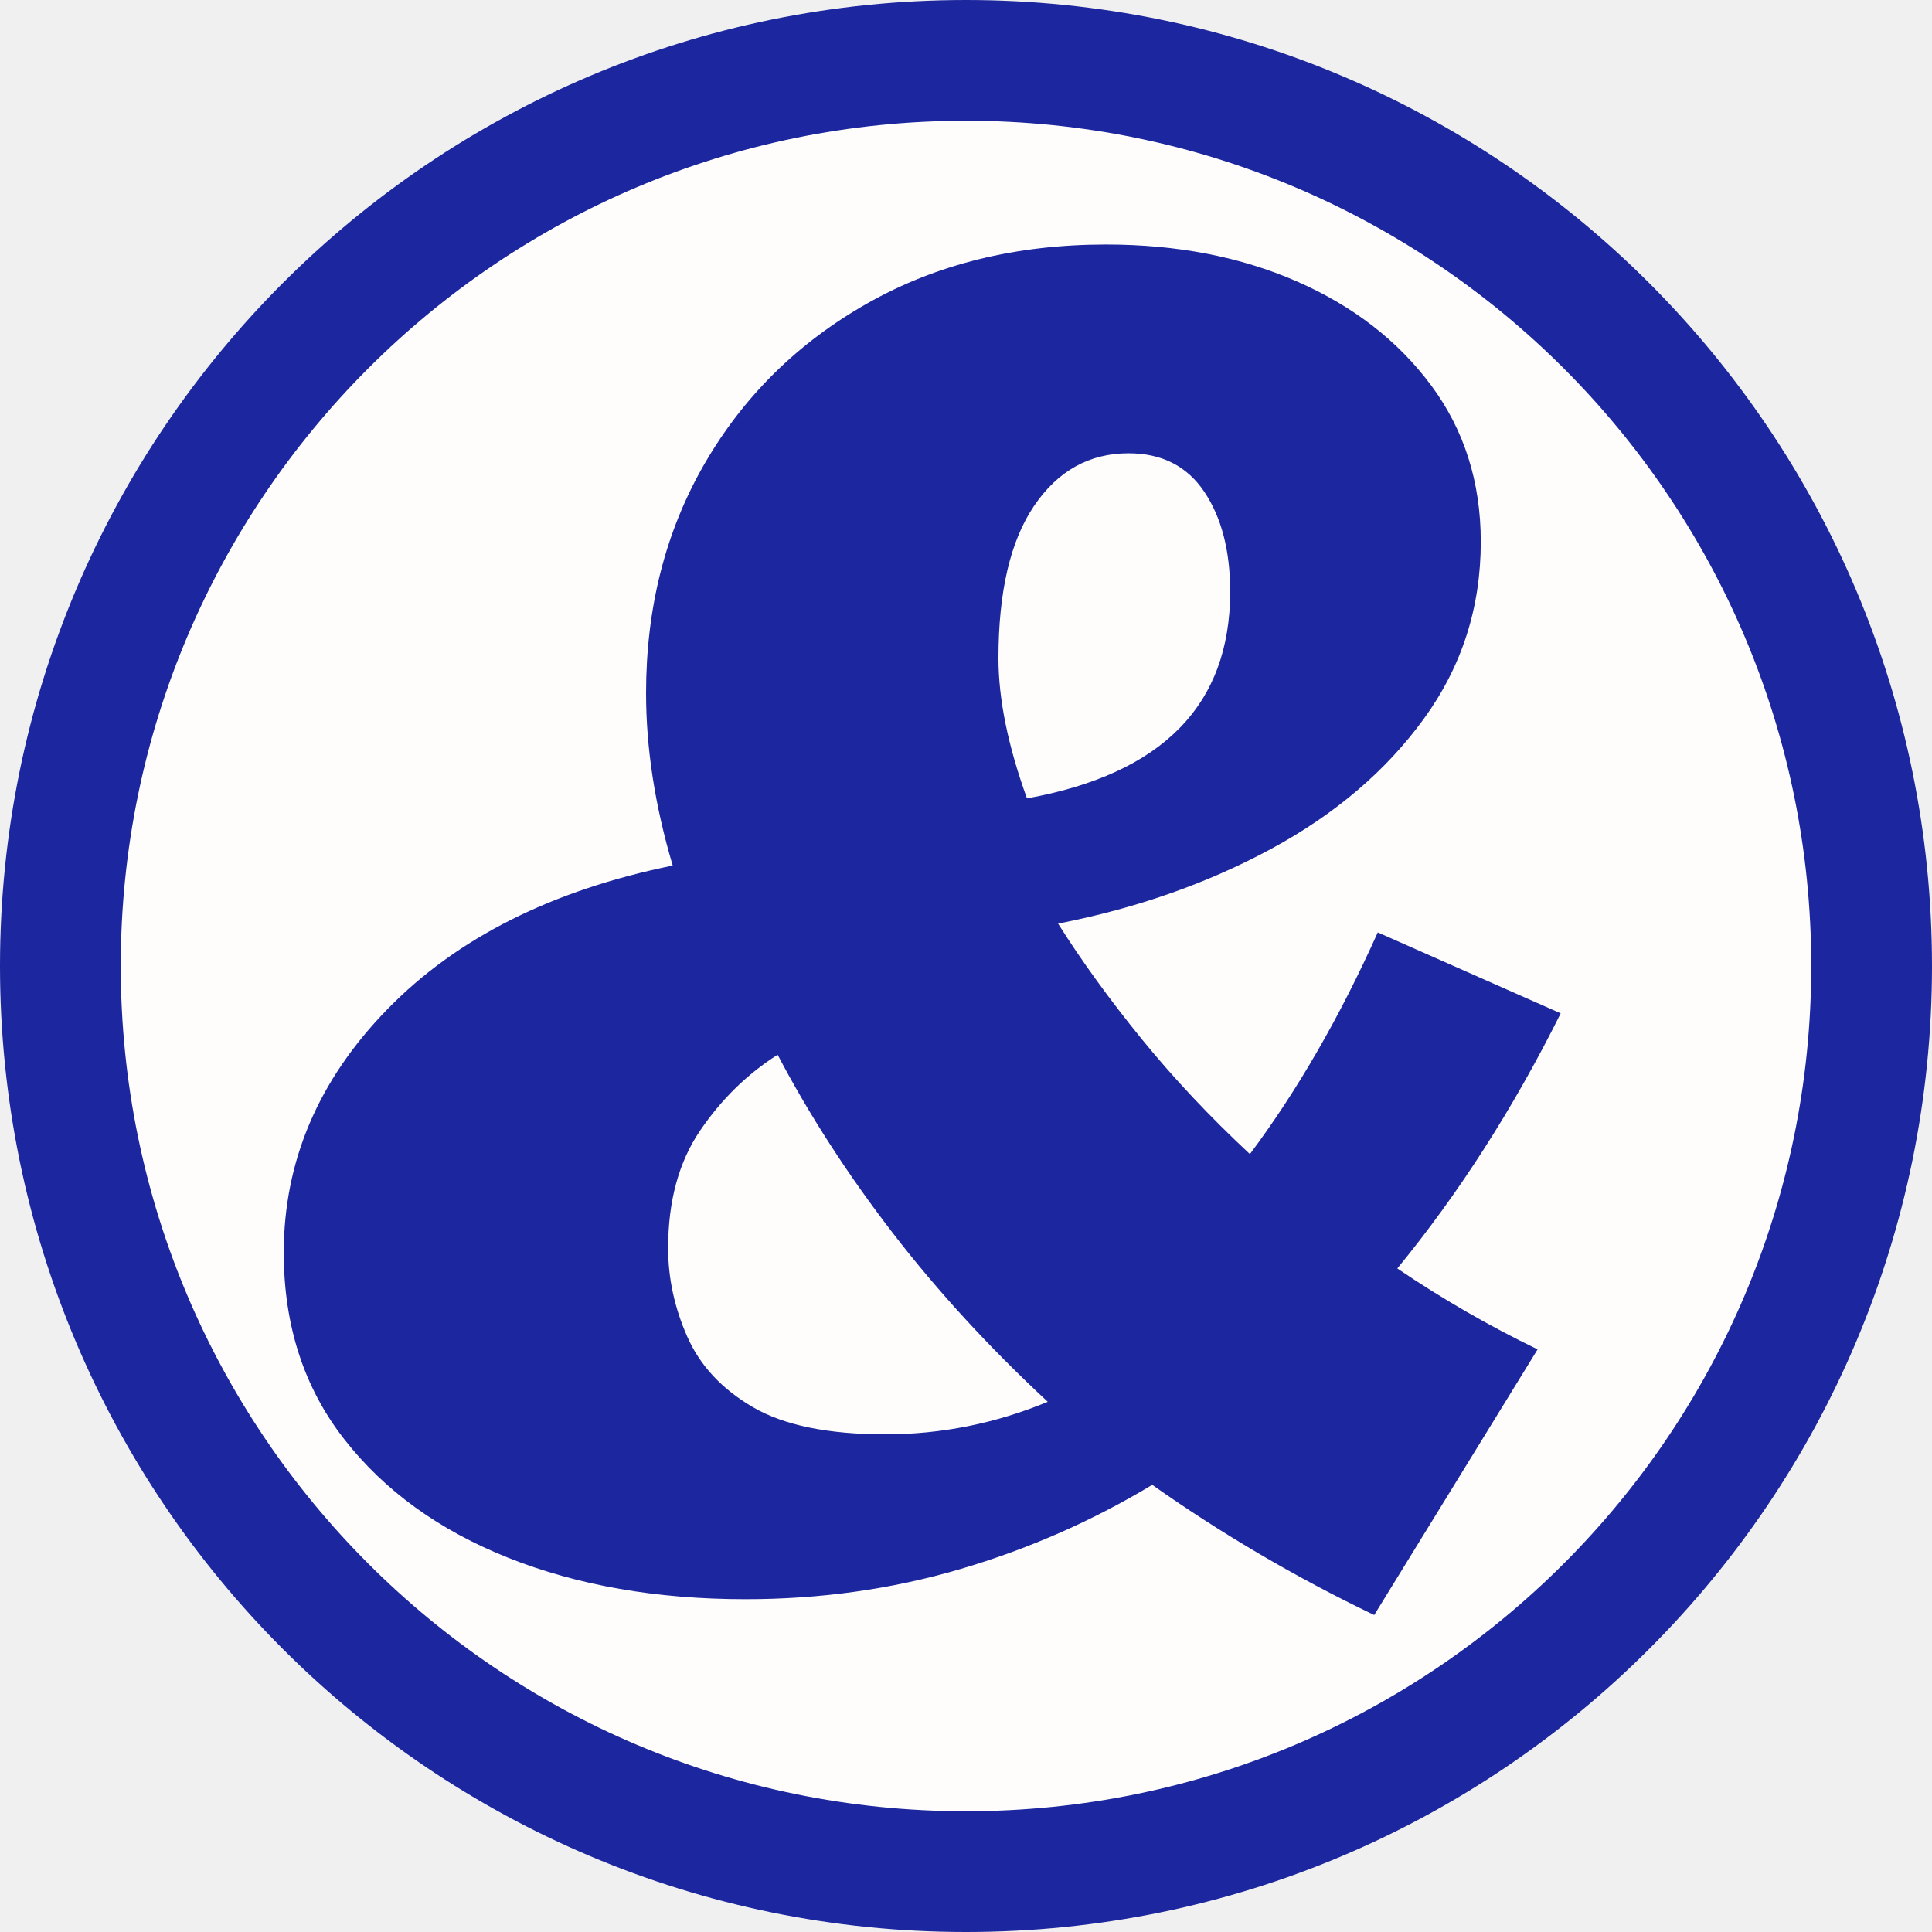
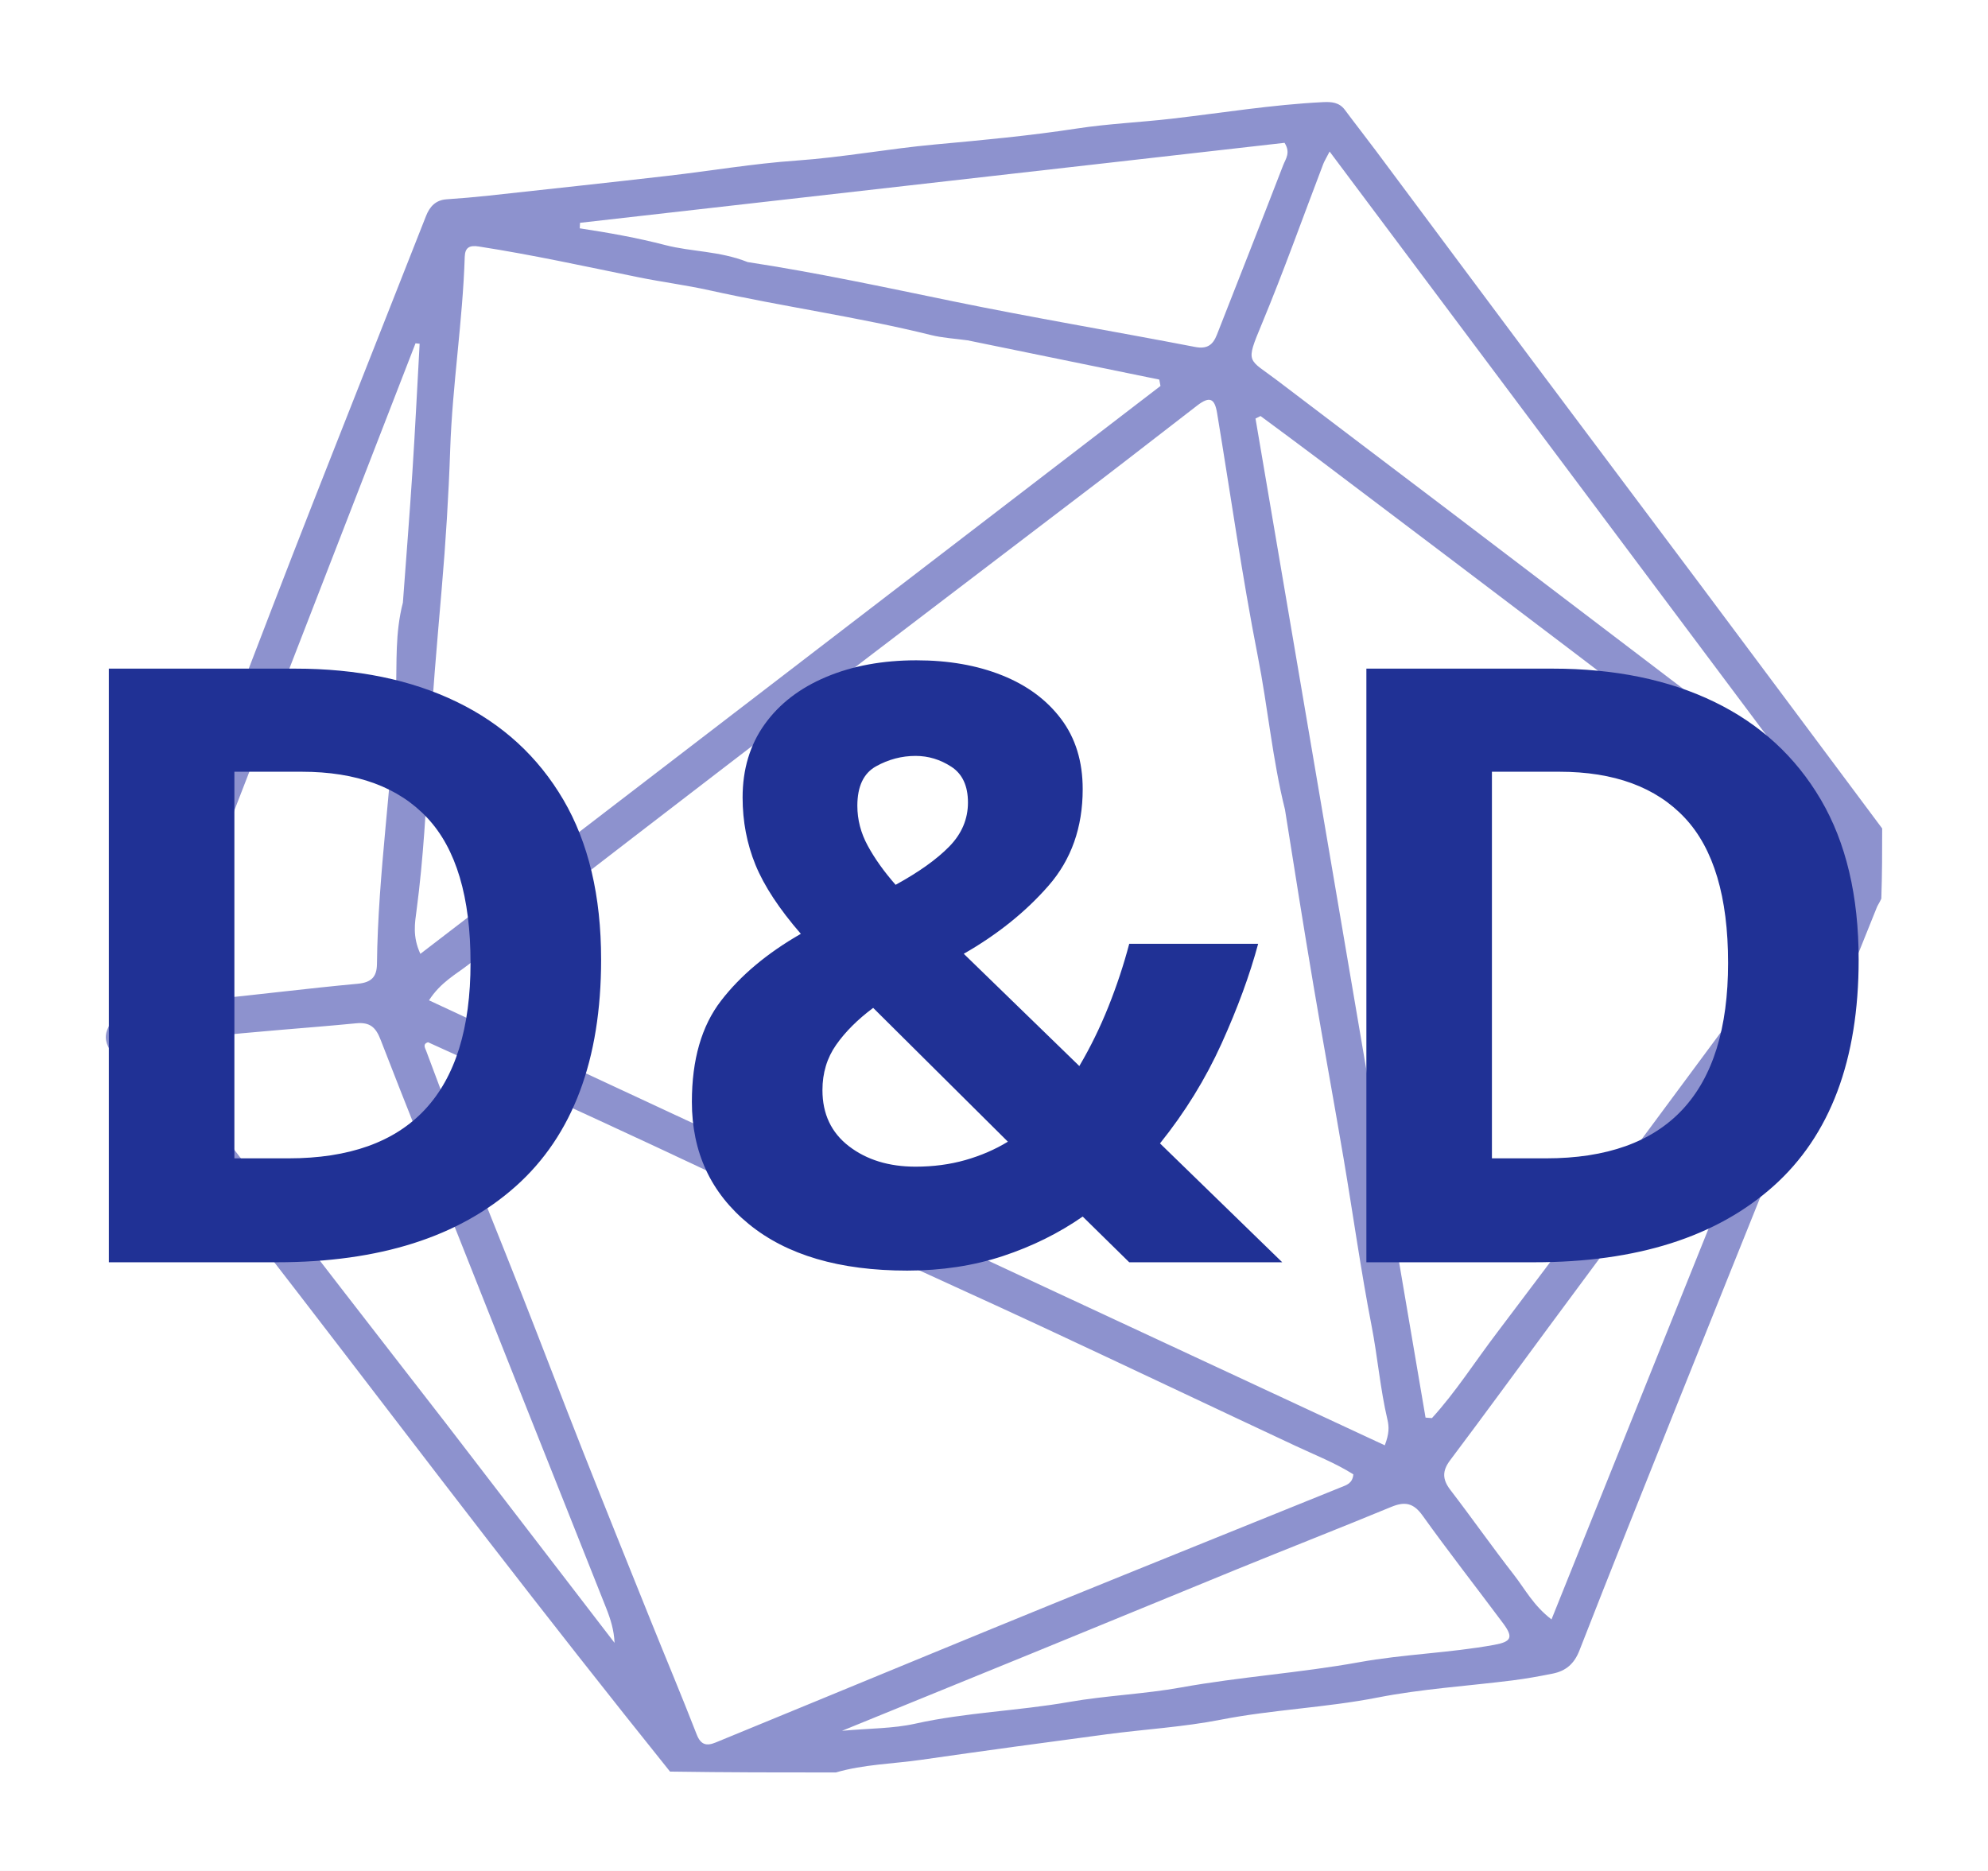
- <svg xmlns="http://www.w3.org/2000/svg" width="640px" height="640px" viewBox="0 0 640 640" version="1.1">
-   <g id="Artboard-Copy-3" stroke="none" stroke-width="1" fill="none" fill-rule="evenodd">
-     <circle id="Oval" stroke="#1C269E" stroke-width="40" fill="#FEFDFC" cx="320" cy="320" r="300" />
-     <path d="M455.227,535 L509.352,446.997 C493.271,439.227 477.779,430.291 462.875,420.189 C483.27,395.323 501.312,367.154 517,335.683 L517,335.683 L456.403,308.874 C443.853,336.849 429.733,361.326 414.045,382.307 C400.709,369.874 388.747,357.149 378.157,344.134 C367.567,331.118 358.35,318.393 350.506,305.96 C376.392,300.909 399.925,292.653 421.104,281.191 C442.284,269.73 459.149,255.354 471.7,238.064 C484.25,220.774 490.526,201.251 490.526,179.493 C490.526,159.678 485.035,142.388 474.053,127.624 C463.071,112.86 448.265,101.398 429.635,93.239 C411.005,85.08 389.924,81 366.391,81 C336.583,81 310.207,87.508 287.262,100.524 C264.318,113.54 246.374,131.218 233.431,153.558 C220.488,175.899 214.017,201.251 214.017,229.614 C214.017,247.875 216.958,266.913 222.841,286.728 C182.836,294.887 151.361,310.72 128.417,334.226 C105.472,357.732 94,384.638 94,414.944 C94,439.033 100.668,459.625 114.003,476.72 C127.338,493.816 145.478,506.929 168.422,516.059 C191.366,525.19 217.547,529.755 246.962,529.755 C271.672,529.755 295.303,526.452 317.855,519.847 C340.407,513.242 361.684,503.917 381.687,491.873 C404.828,508.191 429.341,522.567 455.227,535 L455.227,535 Z M340.196,264.475 C333.898,247.066 330.749,231.592 330.749,218.052 C330.749,196.001 334.685,179.173 342.558,167.567 C350.431,155.961 360.863,150.158 373.853,150.158 C384.875,150.158 393.24,154.414 398.948,162.925 C404.656,171.435 407.51,182.461 407.51,196.001 C407.51,233.526 385.072,256.351 340.196,264.475 Z M293.272,475.144 C274.328,475.144 259.716,472.15 249.438,466.162 C239.16,460.174 231.905,452.389 227.673,442.809 C223.44,433.228 221.324,423.447 221.324,413.467 C221.324,397.899 224.851,384.925 231.905,374.545 C238.958,364.166 247.524,355.783 257.6,349.396 C268.08,369.356 280.777,389.016 295.69,408.378 C310.604,427.739 327.734,446.401 347.081,464.365 C329.749,471.551 311.813,475.144 293.272,475.144 Z" id="D&amp;D-Copy" fill="#1C269E" fill-rule="nonzero" />
+ <svg xmlns="http://www.w3.org/2000/svg" width="526px" height="495px" viewBox="0 0 526 495" version="1.1">
+   <g id="Artboard-Copy-12" stroke="none" stroke-width="1" fill="none" fill-rule="evenodd">
+     <rect fill="#FFFFFF" x="0" y="0" width="526" height="495" />
+     <g id="Bitmap" opacity="0.501" transform="translate(28, 27)" fill="#1C269E" fill-rule="nonzero">
+       <path d="M470,192.213 C470,198.18 470,204.147 469.776,210.784 C469.231,211.987 468.83,212.488 468.601,213.058 C460.508,233.162 452.432,253.273 444.353,273.383 C434.649,297.538 424.918,321.683 415.248,345.852 C406.732,367.136 398.214,388.419 389.877,409.773 C388.511,413.271 386.274,415.148 382.845,415.837 C379.33,416.543 375.791,417.181 372.235,417.631 C360.335,419.135 348.289,419.86 336.549,422.163 C322.768,424.867 308.736,425.349 294.964,428.046 C285.055,429.986 274.884,430.562 264.849,431.895 C248.484,434.071 232.125,436.295 215.784,438.646 C208.238,439.732 200.544,439.842 193.158,442 C178.749,442 164.339,442 149.28,441.767 C132.794,421.222 116.894,400.96 101.139,380.585 C84.328,358.846 67.686,336.975 50.911,315.208 C34.518,293.936 18.064,272.712 1.593,251.5 C-0.02,249.423 -0.511,247.266 0.599,244.958 C4.594,236.645 7.47,227.893 10.815,219.324 C16.43,204.941 22.13,190.591 27.708,176.194 C34.982,157.422 42.115,138.595 49.415,119.834 C56.709,101.087 64.132,82.39 71.502,63.674 C75.903,52.498 80.311,41.326 84.719,30.154 C85.706,27.652 87.273,25.929 90.186,25.733 C93.921,25.482 97.654,25.161 101.376,24.756 C117.176,23.038 132.977,21.329 148.766,19.514 C160.071,18.215 171.324,16.284 182.661,15.494 C194.974,14.636 207.085,12.356 219.35,11.233 C231.891,10.085 244.43,8.924 256.899,7.01 C265.208,5.735 273.654,5.376 282.016,4.41 C295.324,2.873 308.561,0.699 321.965,0.03 C324.236,-0.083 326.314,0.023 327.839,2.074 C330.539,5.704 333.34,9.26 336.045,12.886 C349.768,31.279 363.45,49.701 377.191,68.081 C392.331,88.333 407.539,108.534 422.681,128.785 C438.476,149.911 454.229,171.069 470,192.213 M311.992,187.224 C308.667,173.904 307.463,160.21 304.817,146.752 C300.615,125.373 297.591,103.763 294.021,82.259 C293.367,78.319 291.986,77.83 288.776,80.296 C280.111,86.952 271.509,93.689 262.825,100.319 C236.272,120.595 209.655,140.787 183.132,161.103 C154.009,183.41 124.925,205.767 95.938,228.249 C92.57,230.861 88.577,232.924 85.507,237.687 C169.961,277.009 254.038,316.156 338.396,355.433 C339.589,352.335 339.537,350.509 339.104,348.663 C337.181,340.47 336.506,332.071 334.902,323.81 C332.055,309.151 330.008,294.337 327.51,279.608 C324.912,264.294 322.109,249.016 319.52,233.701 C316.95,218.491 314.535,203.255 311.992,187.224 M85.262,248.784 C83.749,249.24 84.488,250.322 84.765,251.063 C87.382,258.072 89.993,265.085 92.744,272.042 C98.416,286.385 104.224,300.674 109.88,315.023 C115.373,328.956 120.688,342.958 126.189,356.887 C132.083,371.811 138.083,386.692 144.074,401.577 C148.148,411.699 152.38,421.759 156.333,431.928 C157.42,434.726 158.95,435.057 161.356,434.065 C169.575,430.68 177.796,427.3 186.017,423.918 C207.514,415.077 228.987,406.177 250.514,397.41 C275.935,387.057 301.404,376.824 326.844,366.519 C328.243,365.953 329.869,365.523 330.082,363.118 C325.338,360.121 319.988,358.023 314.797,355.593 C292.616,345.208 270.495,334.693 248.301,324.334 C232.754,317.078 217.089,310.072 201.54,302.817 C182.601,293.979 163.761,284.926 144.817,276.098 C125.164,266.941 105.438,257.941 85.262,248.784 M368.148,325.554 C375.189,316.197 382.273,306.873 389.261,297.477 C403.144,278.809 416.98,260.107 430.823,241.409 C439.931,229.107 448.929,216.723 458.174,204.525 C460.505,201.45 459.845,199.577 457.046,197.635 C454.352,195.766 451.689,193.845 449.08,191.858 C428.712,176.346 408.384,160.781 387.996,145.295 C365.858,128.482 343.675,111.728 321.497,94.968 C316.202,90.966 310.848,87.042 305.521,83.083 C305.078,83.304 304.636,83.525 304.193,83.746 C319.189,171.865 334.186,259.983 349.182,348.102 C349.746,348.145 350.31,348.188 350.874,348.231 C357.145,341.366 362.125,333.476 368.148,325.554 M228.021,63.056 C224.778,62.603 221.466,62.432 218.305,61.649 C198.949,56.855 179.179,54.137 159.729,49.819 C153.493,48.435 147.131,47.629 140.869,46.352 C126.832,43.49 112.839,40.417 98.671,38.223 C96.302,37.856 95.043,38.419 94.964,40.953 C94.431,57.971 91.698,74.819 91.12,91.845 C90.702,104.172 89.929,116.5 88.871,128.79 C87.613,143.415 86.332,158.029 85.51,172.691 C84.741,186.404 84.039,200.134 82.228,213.773 C81.768,217.232 81.105,220.785 83.224,225.39 C148.82,175.056 213.934,125.092 279.047,75.128 C278.941,74.565 278.834,74.002 278.727,73.439 C262.089,70.028 245.452,66.616 228.021,63.056 M404.501,145.488 C410.963,150.4 417.409,155.333 423.891,160.217 C430.209,164.978 436.274,170.111 442.99,174.299 C443.249,174.01 443.507,173.722 443.766,173.434 C403.933,120.197 364.1,66.961 323.799,13.099 C322.806,15.026 322.388,15.679 322.117,16.389 C316.718,30.52 311.653,44.791 305.847,58.752 C301.428,69.381 302.193,67.767 310.014,73.722 C325.159,85.253 340.358,96.714 355.517,108.227 C371.677,120.499 387.816,132.797 404.501,145.488 M89.944,349.568 C104.831,368.947 119.718,388.327 134.604,407.706 C134.463,404.332 133.54,401.408 132.413,398.565 C125.293,380.595 118.119,362.646 110.978,344.684 C105.04,329.749 99.127,314.803 93.193,299.866 C86.339,282.618 79.382,265.41 72.694,248.097 C71.409,244.771 69.837,243.413 66.195,243.77 C52.853,245.077 39.459,245.893 26.148,247.44 C22.135,247.906 17.68,246.968 13.915,249.583 C13.911,251.856 15.438,253.135 16.538,254.565 C31.858,274.48 47.203,294.377 62.566,314.259 C71.534,325.865 80.545,337.437 89.944,349.568 M169.833,42.348 C188.008,45.118 205.968,48.983 223.97,52.687 C245.315,57.079 266.823,60.679 288.225,64.807 C291.45,65.429 292.942,64.209 293.972,61.584 C299.843,46.626 305.733,31.677 311.523,16.689 C312.149,15.071 313.546,13.393 311.872,10.793 C249.919,17.827 187.692,24.893 125.465,31.958 C125.442,32.444 125.419,32.929 125.396,33.415 C133.024,34.576 140.605,35.921 148.06,37.856 C154.985,39.653 162.34,39.373 169.833,42.348 M78.601,132.439 C79.448,120.908 80.372,109.383 81.119,97.846 C81.85,86.557 82.399,75.256 83.028,63.96 C82.666,63.919 82.305,63.878 81.943,63.836 C59.544,121.592 37.146,179.347 14.555,237.598 C19.287,237.598 23.024,237.907 26.695,237.543 C40.024,236.221 53.317,234.536 66.653,233.303 C70.278,232.968 71.702,231.456 71.739,228.087 C72.008,203.86 75.85,179.88 76.77,155.68 C77.051,148.259 76.487,140.638 78.601,132.439 M437.331,249.167 C431.193,257.434 425.049,265.697 418.918,273.97 C406.563,290.644 394.207,307.318 381.866,324.004 C373.144,335.798 364.51,347.658 355.691,359.379 C353.544,362.233 353.628,364.473 355.76,367.251 C361.461,374.677 366.839,382.352 372.59,389.737 C375.497,393.469 377.716,397.83 382.508,401.5 C404.861,345.876 427.003,290.775 449.146,235.674 C444.033,239.102 441.354,244.264 437.331,249.167 M245.382,410.342 C228.944,417.046 212.506,423.749 194.793,430.973 C202.167,430.306 208.297,430.393 214.119,429.096 C227.565,426.1 241.335,425.718 254.855,423.35 C264.667,421.632 274.718,421.267 284.519,419.498 C300.149,416.677 316.006,415.654 331.643,412.821 C343.429,410.686 355.523,410.391 367.354,408.233 C371.897,407.404 372.476,406.252 369.702,402.529 C362.608,393.011 355.291,383.654 348.382,374.005 C345.972,370.64 343.678,370.258 340.097,371.737 C326.392,377.397 312.582,382.8 298.854,388.404 C281.238,395.596 263.664,402.889 245.382,410.342 Z" id="Shape" />
+     </g>
+     <text id="D&amp;D" font-family="ControlCursiveWeb-BoldTNT, Control Cursive Web" font-size="220" font-weight="bold" letter-spacing="2.466" fill="#203195">
+       <tspan x="9" y="334">D&amp;D</tspan>
+     </text>
  </g>
</svg>
